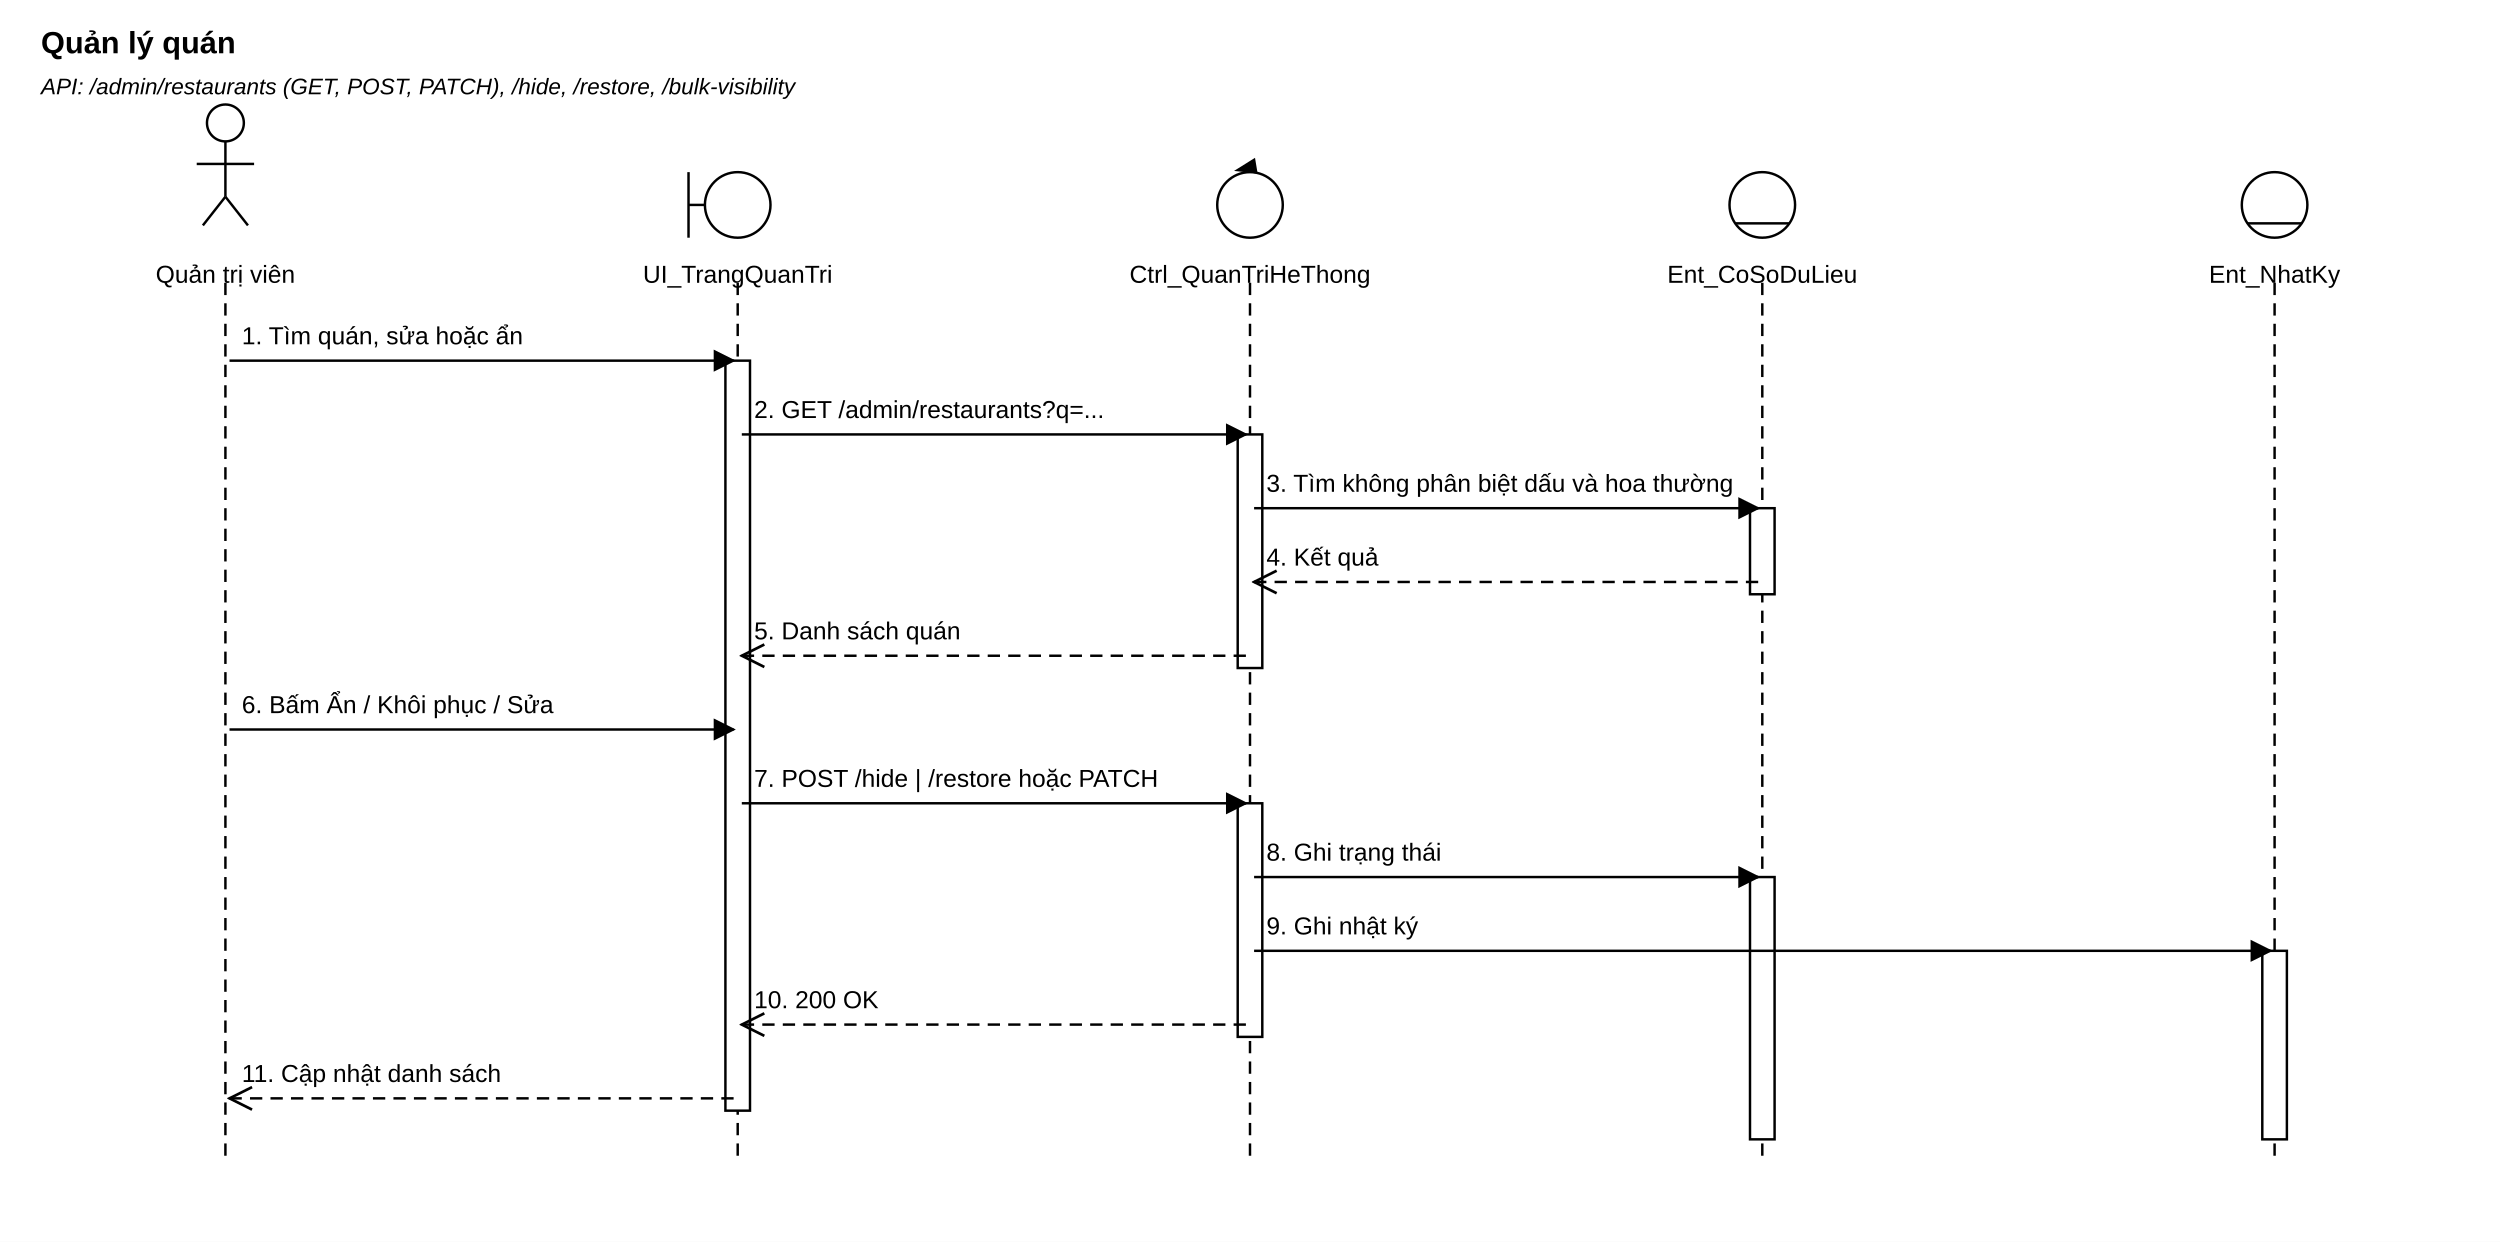
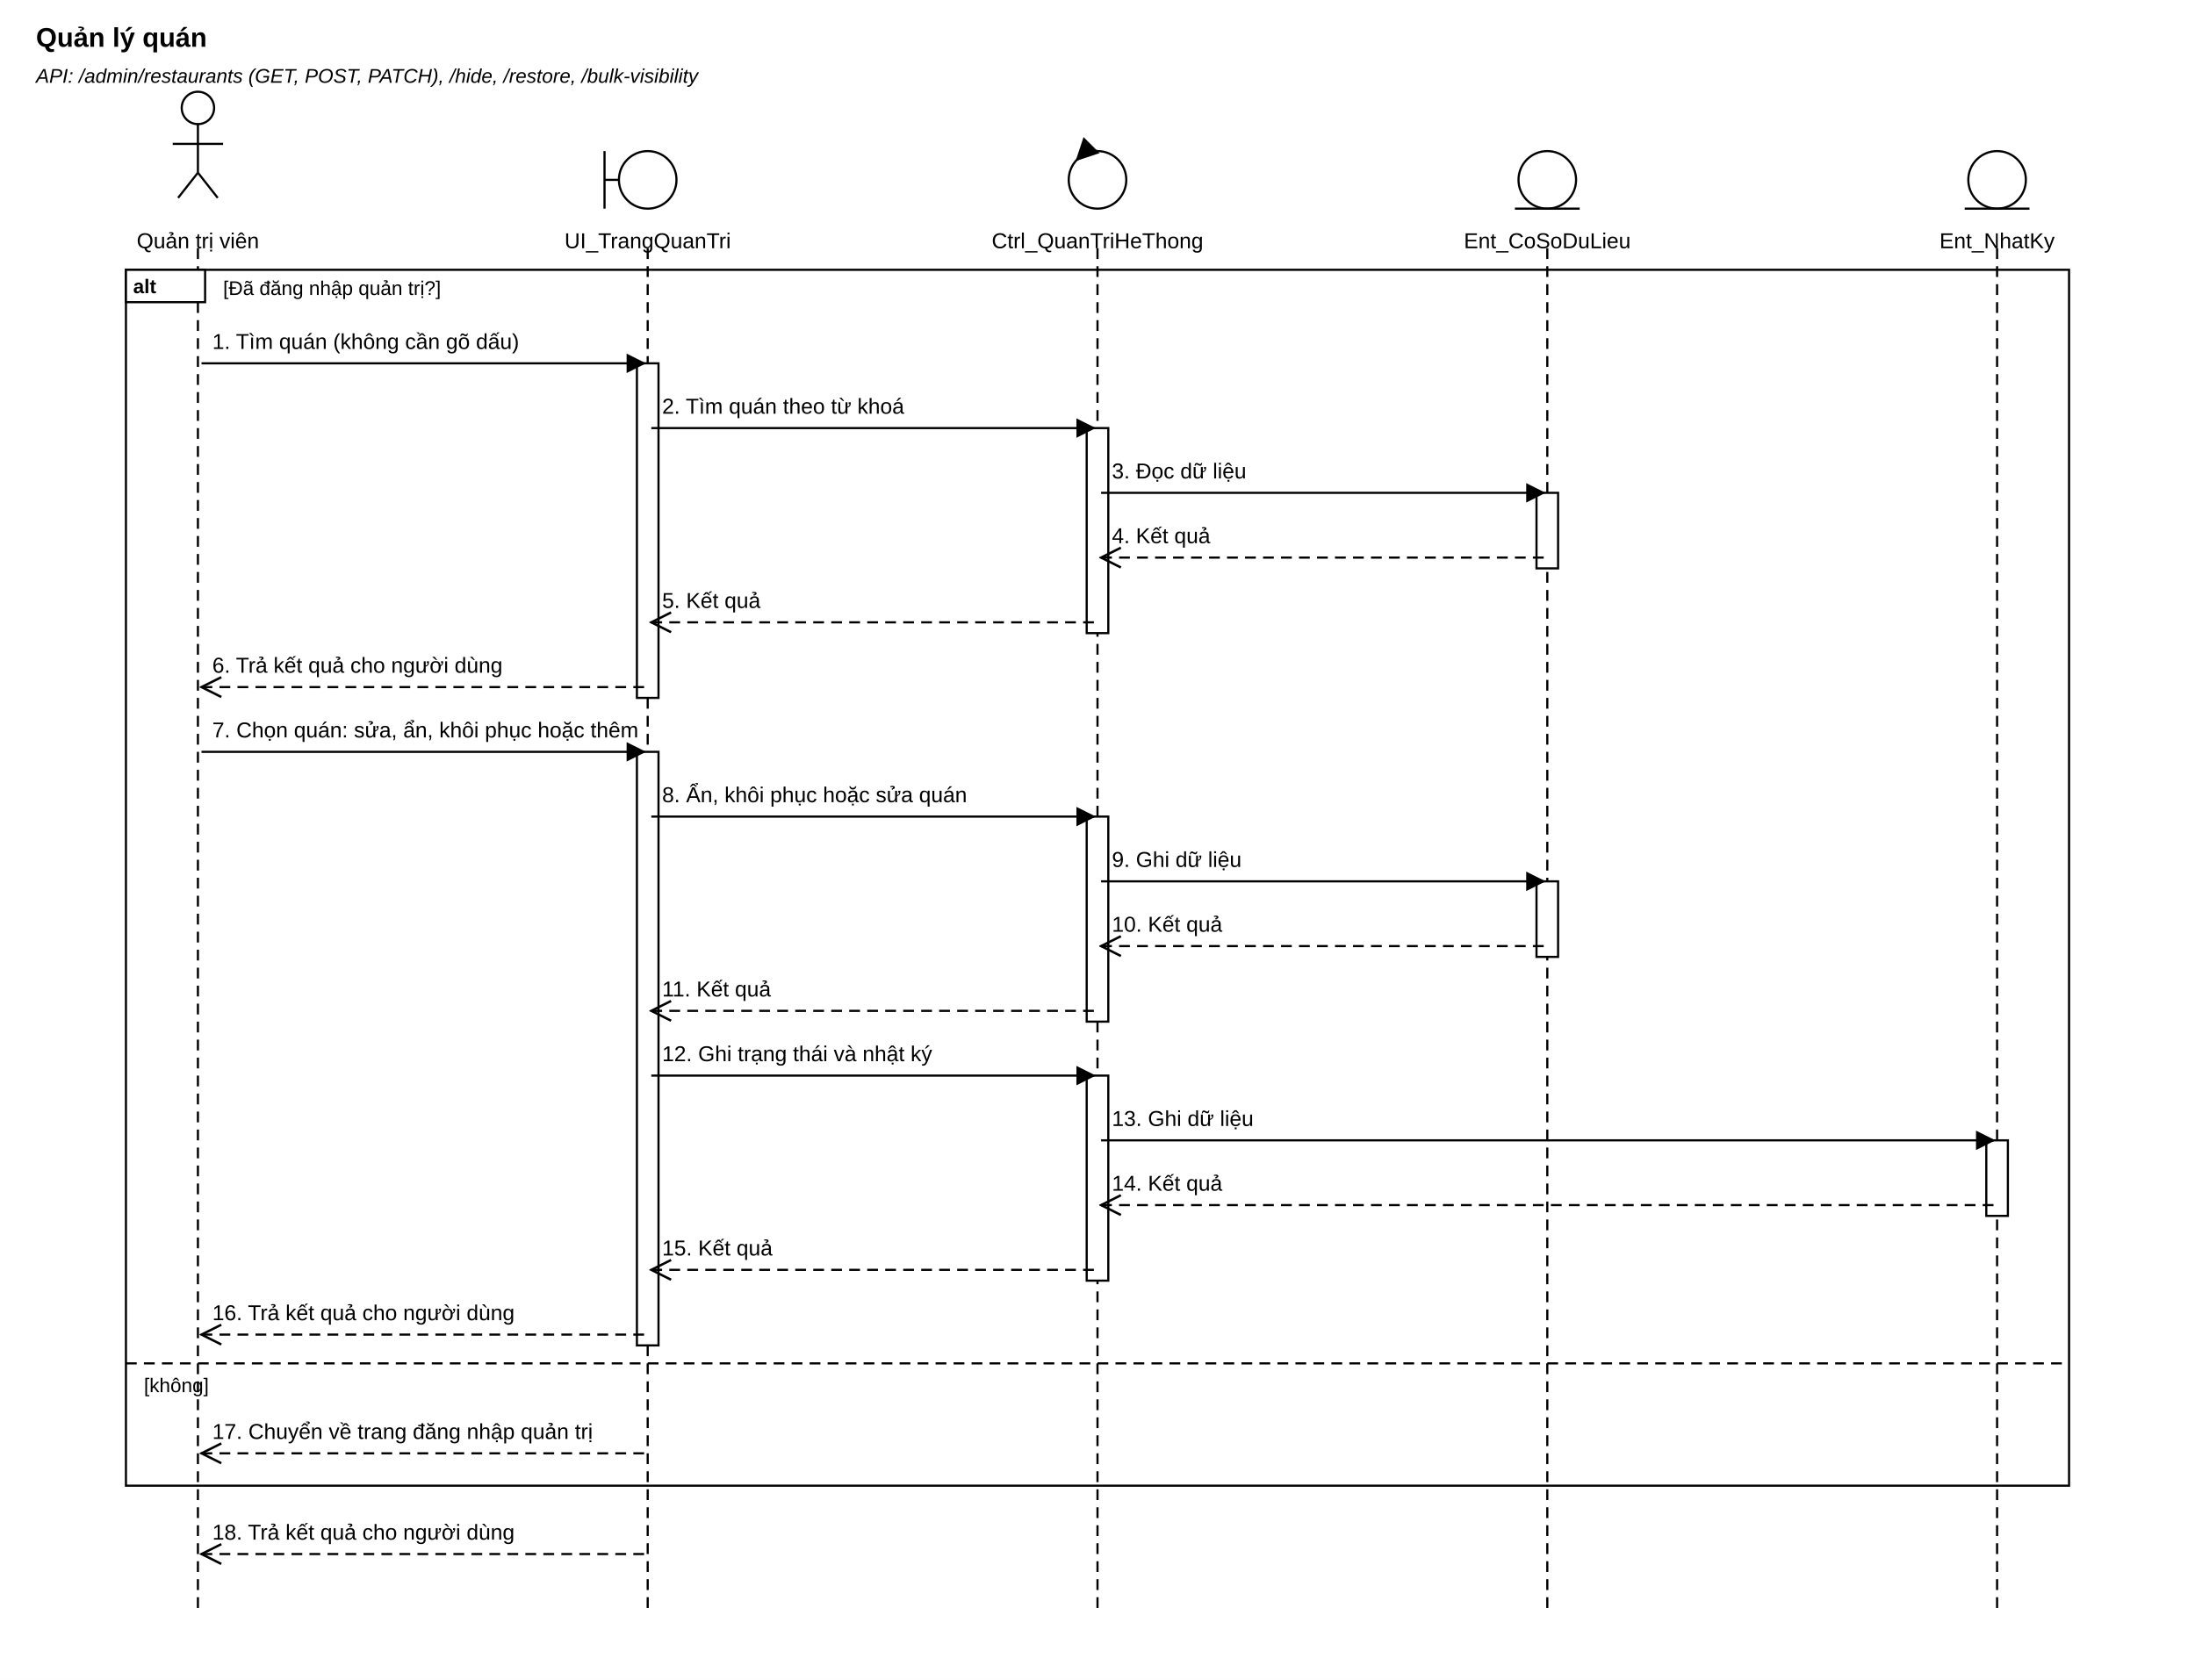
- <svg xmlns="http://www.w3.org/2000/svg" width="1220" height="606" viewBox="0 0 1220 606">
+ <svg xmlns="http://www.w3.org/2000/svg" width="1220" height="934" viewBox="0 0 1220 934">
  <defs>
    <marker id="dac" viewBox="0 0 10 10" refX="9" refY="5" markerWidth="9" markerHeight="9" orient="auto">
      <path d="M0,0 L10,5 L0,10 z" fill="#000" />
    </marker>
    <marker id="ho" viewBox="0 0 12 12" refX="11" refY="6" markerWidth="11" markerHeight="11" orient="auto">
      <path d="M1,1 L11,6 L1,11" fill="none" stroke="#000" stroke-width="1.2" />
    </marker>
  </defs>
  <rect width="100%" height="100%" fill="#fff" />
  <text x="20" y="26" font-family="Arial, Helvetica, sans-serif" font-size="15" text-anchor="start" font-weight="bold" fill="#000">Quản lý quán</text>
  <text x="20" y="46" font-family="Arial, Helvetica, sans-serif" font-size="11" text-anchor="start" font-weight="normal" fill="#000" font-style="italic">API: /admin/restaurants (GET, POST, PATCH), /hide, /restore, /bulk-visibility</text>
  <circle cx="110" cy="60" r="9" fill="#fff" stroke="#000" stroke-width="1.2" />
  <line x1="110" y1="69" x2="110" y2="96" stroke="#000" stroke-width="1.2" />
  <line x1="96" y1="80" x2="124" y2="80" stroke="#000" stroke-width="1.2" />
  <line x1="110" y1="96" x2="99" y2="110" stroke="#000" stroke-width="1.2" />
  <line x1="110" y1="96" x2="121" y2="110" stroke="#000" stroke-width="1.2" />
  <text x="110" y="138" font-family="Arial, Helvetica, sans-serif" font-size="12" text-anchor="middle" font-weight="normal" fill="#000">Quản trị viên</text>
  <line x1="336" y1="84" x2="336" y2="116" stroke="#000" stroke-width="1.2" />
  <line x1="336" y1="100" x2="344" y2="100" stroke="#000" stroke-width="1.2" />
  <circle cx="360" cy="100" r="16" fill="#fff" stroke="#000" stroke-width="1.2" />
  <text x="360" y="138" font-family="Arial, Helvetica, sans-serif" font-size="12" text-anchor="middle" font-weight="normal" fill="#000">UI_TrangQuanTri</text>
  <circle cx="610" cy="100" r="16" fill="#fff" stroke="#000" stroke-width="1.2" />
-   <path d="M 604 83 L 612 78 L 613 84 Z" fill="#000" stroke="#000" stroke-width="1.2" />
+   <path d="M 610 84 A 16 16 0 0 0 598.69 88.69" fill="none" stroke="#000" stroke-width="1.4" marker-end="url(#dac)" />
  <text x="610" y="138" font-family="Arial, Helvetica, sans-serif" font-size="12" text-anchor="middle" font-weight="normal" fill="#000">Ctrl_QuanTriHeThong</text>
  <circle cx="860" cy="100" r="16" fill="#fff" stroke="#000" stroke-width="1.2" />
-   <line x1="847" y1="109" x2="873" y2="109" stroke="#000" stroke-width="1.2" />
+   <line x1="842" y1="116" x2="878" y2="116" stroke="#000" stroke-width="1.2" />
  <text x="860" y="138" font-family="Arial, Helvetica, sans-serif" font-size="12" text-anchor="middle" font-weight="normal" fill="#000">Ent_CoSoDuLieu</text>
  <circle cx="1110" cy="100" r="16" fill="#fff" stroke="#000" stroke-width="1.2" />
-   <line x1="1097" y1="109" x2="1123" y2="109" stroke="#000" stroke-width="1.2" />
+   <line x1="1092" y1="116" x2="1128" y2="116" stroke="#000" stroke-width="1.2" />
  <text x="1110" y="138" font-family="Arial, Helvetica, sans-serif" font-size="12" text-anchor="middle" font-weight="normal" fill="#000">Ent_NhatKy</text>
-   <line x1="110" y1="138" x2="110" y2="566" stroke="#000" stroke-width="1.2" stroke-dasharray="6 4" />
-   <line x1="360" y1="138" x2="360" y2="566" stroke="#000" stroke-width="1.2" stroke-dasharray="6 4" />
-   <line x1="610" y1="138" x2="610" y2="566" stroke="#000" stroke-width="1.2" stroke-dasharray="6 4" />
-   <line x1="860" y1="138" x2="860" y2="566" stroke="#000" stroke-width="1.2" stroke-dasharray="6 4" />
-   <line x1="1110" y1="138" x2="1110" y2="566" stroke="#000" stroke-width="1.2" stroke-dasharray="6 4" />
-   <rect x="854" y="248" width="12" height="42" rx="0" fill="#fff" stroke="#000" stroke-width="1.2" />
-   <rect x="604" y="212" width="12" height="114" rx="0" fill="#fff" stroke="#000" stroke-width="1.2" />
-   <rect x="604" y="392" width="12" height="114" rx="0" fill="#fff" stroke="#000" stroke-width="1.2" />
-   <rect x="354" y="176" width="12" height="366" rx="0" fill="#fff" stroke="#000" stroke-width="1.2" />
-   <rect x="854" y="428" width="12" height="128" rx="0" fill="#fff" stroke="#000" stroke-width="1.2" />
-   <rect x="1104" y="464" width="12" height="92" rx="0" fill="#fff" stroke="#000" stroke-width="1.2" />
-   <line x1="112" y1="176" x2="358" y2="176" stroke="#000" stroke-width="1.2" marker-end="url(#dac)" />
-   <text x="118" y="168" font-family="Arial, Helvetica, sans-serif" font-size="12" text-anchor="start" font-weight="normal" fill="#000">1. Tìm quán, sửa hoặc ẩn</text>
-   <line x1="362" y1="212" x2="608" y2="212" stroke="#000" stroke-width="1.2" marker-end="url(#dac)" />
-   <text x="368" y="204" font-family="Arial, Helvetica, sans-serif" font-size="12" text-anchor="start" font-weight="normal" fill="#000">2. GET /admin/restaurants?q=...</text>
-   <line x1="612" y1="248" x2="858" y2="248" stroke="#000" stroke-width="1.2" marker-end="url(#dac)" />
-   <text x="618" y="240" font-family="Arial, Helvetica, sans-serif" font-size="12" text-anchor="start" font-weight="normal" fill="#000">3. Tìm không phân biệt dấu và hoa thường</text>
-   <line x1="858" y1="284" x2="612" y2="284" stroke="#000" stroke-width="1.2" stroke-dasharray="6 4" marker-end="url(#ho)" />
-   <text x="618" y="276" font-family="Arial, Helvetica, sans-serif" font-size="12" text-anchor="start" font-weight="normal" fill="#000">4. Kết quả</text>
-   <line x1="608" y1="320" x2="362" y2="320" stroke="#000" stroke-width="1.2" stroke-dasharray="6 4" marker-end="url(#ho)" />
-   <text x="368" y="312" font-family="Arial, Helvetica, sans-serif" font-size="12" text-anchor="start" font-weight="normal" fill="#000">5. Danh sách quán</text>
-   <line x1="112" y1="356" x2="358" y2="356" stroke="#000" stroke-width="1.2" marker-end="url(#dac)" />
-   <text x="118" y="348" font-family="Arial, Helvetica, sans-serif" font-size="12" text-anchor="start" font-weight="normal" fill="#000">6. Bấm Ẩn / Khôi phục / Sửa</text>
-   <line x1="362" y1="392" x2="608" y2="392" stroke="#000" stroke-width="1.2" marker-end="url(#dac)" />
-   <text x="368" y="384" font-family="Arial, Helvetica, sans-serif" font-size="12" text-anchor="start" font-weight="normal" fill="#000">7. POST /hide | /restore hoặc PATCH</text>
-   <line x1="612" y1="428" x2="858" y2="428" stroke="#000" stroke-width="1.2" marker-end="url(#dac)" />
-   <text x="618" y="420" font-family="Arial, Helvetica, sans-serif" font-size="12" text-anchor="start" font-weight="normal" fill="#000">8. Ghi trạng thái</text>
-   <line x1="612" y1="464" x2="1108" y2="464" stroke="#000" stroke-width="1.2" marker-end="url(#dac)" />
-   <text x="618" y="456" font-family="Arial, Helvetica, sans-serif" font-size="12" text-anchor="start" font-weight="normal" fill="#000">9. Ghi nhật ký</text>
-   <line x1="608" y1="500" x2="362" y2="500" stroke="#000" stroke-width="1.2" stroke-dasharray="6 4" marker-end="url(#ho)" />
-   <text x="368" y="492" font-family="Arial, Helvetica, sans-serif" font-size="12" text-anchor="start" font-weight="normal" fill="#000">10. 200 OK</text>
-   <line x1="358" y1="536" x2="112" y2="536" stroke="#000" stroke-width="1.2" stroke-dasharray="6 4" marker-end="url(#ho)" />
-   <text x="118" y="528" font-family="Arial, Helvetica, sans-serif" font-size="12" text-anchor="start" font-weight="normal" fill="#000">11. Cập nhật danh sách</text>
+   <line x1="110" y1="138" x2="110" y2="894" stroke="#000" stroke-width="1.2" stroke-dasharray="6 4" />
+   <line x1="360" y1="138" x2="360" y2="894" stroke="#000" stroke-width="1.2" stroke-dasharray="6 4" />
+   <line x1="610" y1="138" x2="610" y2="894" stroke="#000" stroke-width="1.2" stroke-dasharray="6 4" />
+   <line x1="860" y1="138" x2="860" y2="894" stroke="#000" stroke-width="1.2" stroke-dasharray="6 4" />
+   <line x1="1110" y1="138" x2="1110" y2="894" stroke="#000" stroke-width="1.2" stroke-dasharray="6 4" />
+   <rect x="854" y="274" width="12" height="42" rx="0" fill="#fff" stroke="#000" stroke-width="1.2" />
+   <rect x="604" y="238" width="12" height="114" rx="0" fill="#fff" stroke="#000" stroke-width="1.2" />
+   <rect x="354" y="202" width="12" height="186" rx="0" fill="#fff" stroke="#000" stroke-width="1.2" />
+   <rect x="854" y="490" width="12" height="42" rx="0" fill="#fff" stroke="#000" stroke-width="1.2" />
+   <rect x="604" y="454" width="12" height="114" rx="0" fill="#fff" stroke="#000" stroke-width="1.2" />
+   <rect x="1104" y="634" width="12" height="42" rx="0" fill="#fff" stroke="#000" stroke-width="1.2" />
+   <rect x="604" y="598" width="12" height="114" rx="0" fill="#fff" stroke="#000" stroke-width="1.2" />
+   <rect x="354" y="418" width="12" height="330" rx="0" fill="#fff" stroke="#000" stroke-width="1.2" />
+   <line x1="112" y1="202" x2="358" y2="202" stroke="#000" stroke-width="1.2" marker-end="url(#dac)" />
+   <text x="118" y="194" font-family="Arial, Helvetica, sans-serif" font-size="12" text-anchor="start" font-weight="normal" fill="#000">1. Tìm quán (không cần gõ dấu)</text>
+   <line x1="362" y1="238" x2="608" y2="238" stroke="#000" stroke-width="1.2" marker-end="url(#dac)" />
+   <text x="368" y="230" font-family="Arial, Helvetica, sans-serif" font-size="12" text-anchor="start" font-weight="normal" fill="#000">2. Tìm quán theo từ khoá</text>
+   <line x1="612" y1="274" x2="858" y2="274" stroke="#000" stroke-width="1.2" marker-end="url(#dac)" />
+   <text x="618" y="266" font-family="Arial, Helvetica, sans-serif" font-size="12" text-anchor="start" font-weight="normal" fill="#000">3. Đọc dữ liệu</text>
+   <line x1="858" y1="310" x2="612" y2="310" stroke="#000" stroke-width="1.2" stroke-dasharray="6 4" marker-end="url(#ho)" />
+   <text x="618" y="302" font-family="Arial, Helvetica, sans-serif" font-size="12" text-anchor="start" font-weight="normal" fill="#000">4. Kết quả</text>
+   <line x1="608" y1="346" x2="362" y2="346" stroke="#000" stroke-width="1.2" stroke-dasharray="6 4" marker-end="url(#ho)" />
+   <text x="368" y="338" font-family="Arial, Helvetica, sans-serif" font-size="12" text-anchor="start" font-weight="normal" fill="#000">5. Kết quả</text>
+   <line x1="358" y1="382" x2="112" y2="382" stroke="#000" stroke-width="1.2" stroke-dasharray="6 4" marker-end="url(#ho)" />
+   <text x="118" y="374" font-family="Arial, Helvetica, sans-serif" font-size="12" text-anchor="start" font-weight="normal" fill="#000">6. Trả kết quả cho người dùng</text>
+   <line x1="112" y1="418" x2="358" y2="418" stroke="#000" stroke-width="1.2" marker-end="url(#dac)" />
+   <text x="118" y="410" font-family="Arial, Helvetica, sans-serif" font-size="12" text-anchor="start" font-weight="normal" fill="#000">7. Chọn quán: sửa, ẩn, khôi phục hoặc thêm</text>
+   <line x1="362" y1="454" x2="608" y2="454" stroke="#000" stroke-width="1.2" marker-end="url(#dac)" />
+   <text x="368" y="446" font-family="Arial, Helvetica, sans-serif" font-size="12" text-anchor="start" font-weight="normal" fill="#000">8. Ẩn, khôi phục hoặc sửa quán</text>
+   <line x1="612" y1="490" x2="858" y2="490" stroke="#000" stroke-width="1.2" marker-end="url(#dac)" />
+   <text x="618" y="482" font-family="Arial, Helvetica, sans-serif" font-size="12" text-anchor="start" font-weight="normal" fill="#000">9. Ghi dữ liệu</text>
+   <line x1="858" y1="526" x2="612" y2="526" stroke="#000" stroke-width="1.2" stroke-dasharray="6 4" marker-end="url(#ho)" />
+   <text x="618" y="518" font-family="Arial, Helvetica, sans-serif" font-size="12" text-anchor="start" font-weight="normal" fill="#000">10. Kết quả</text>
+   <line x1="608" y1="562" x2="362" y2="562" stroke="#000" stroke-width="1.2" stroke-dasharray="6 4" marker-end="url(#ho)" />
+   <text x="368" y="554" font-family="Arial, Helvetica, sans-serif" font-size="12" text-anchor="start" font-weight="normal" fill="#000">11. Kết quả</text>
+   <line x1="362" y1="598" x2="608" y2="598" stroke="#000" stroke-width="1.2" marker-end="url(#dac)" />
+   <text x="368" y="590" font-family="Arial, Helvetica, sans-serif" font-size="12" text-anchor="start" font-weight="normal" fill="#000">12. Ghi trạng thái và nhật ký</text>
+   <line x1="612" y1="634" x2="1108" y2="634" stroke="#000" stroke-width="1.2" marker-end="url(#dac)" />
+   <text x="618" y="626" font-family="Arial, Helvetica, sans-serif" font-size="12" text-anchor="start" font-weight="normal" fill="#000">13. Ghi dữ liệu</text>
+   <line x1="1108" y1="670" x2="612" y2="670" stroke="#000" stroke-width="1.2" stroke-dasharray="6 4" marker-end="url(#ho)" />
+   <text x="618" y="662" font-family="Arial, Helvetica, sans-serif" font-size="12" text-anchor="start" font-weight="normal" fill="#000">14. Kết quả</text>
+   <line x1="608" y1="706" x2="362" y2="706" stroke="#000" stroke-width="1.2" stroke-dasharray="6 4" marker-end="url(#ho)" />
+   <text x="368" y="698" font-family="Arial, Helvetica, sans-serif" font-size="12" text-anchor="start" font-weight="normal" fill="#000">15. Kết quả</text>
+   <line x1="358" y1="742" x2="112" y2="742" stroke="#000" stroke-width="1.2" stroke-dasharray="6 4" marker-end="url(#ho)" />
+   <text x="118" y="734" font-family="Arial, Helvetica, sans-serif" font-size="12" text-anchor="start" font-weight="normal" fill="#000">16. Trả kết quả cho người dùng</text>
+   <line x1="70" y1="758" x2="1150" y2="758" stroke="#000" stroke-width="1.2" stroke-dasharray="6 4" />
+   <text x="80" y="774" font-family="Arial, Helvetica, sans-serif" font-size="11" text-anchor="start" font-weight="normal" fill="#000">[không]</text>
+   <line x1="358" y1="808" x2="112" y2="808" stroke="#000" stroke-width="1.2" stroke-dasharray="6 4" marker-end="url(#ho)" />
+   <text x="118" y="800" font-family="Arial, Helvetica, sans-serif" font-size="12" text-anchor="start" font-weight="normal" fill="#000">17. Chuyển về trang đăng nhập quản trị</text>
+   <rect x="70" y="150" width="1080" height="676" rx="0" fill="none" stroke="#000" stroke-width="1.2" />
+   <rect x="70" y="150" width="44" height="18" fill="#fff" stroke="#000" stroke-width="1.2" />
+   <text x="74" y="163" font-family="Arial, Helvetica, sans-serif" font-size="11" text-anchor="start" font-weight="bold" fill="#000">alt</text>
+   <text x="124" y="164" font-family="Arial, Helvetica, sans-serif" font-size="11" text-anchor="start" font-weight="normal" fill="#000">[Đã đăng nhập quản trị?]</text>
+   <line x1="358" y1="864" x2="112" y2="864" stroke="#000" stroke-width="1.2" stroke-dasharray="6 4" marker-end="url(#ho)" />
+   <text x="118" y="856" font-family="Arial, Helvetica, sans-serif" font-size="12" text-anchor="start" font-weight="normal" fill="#000">18. Trả kết quả cho người dùng</text>
</svg>
